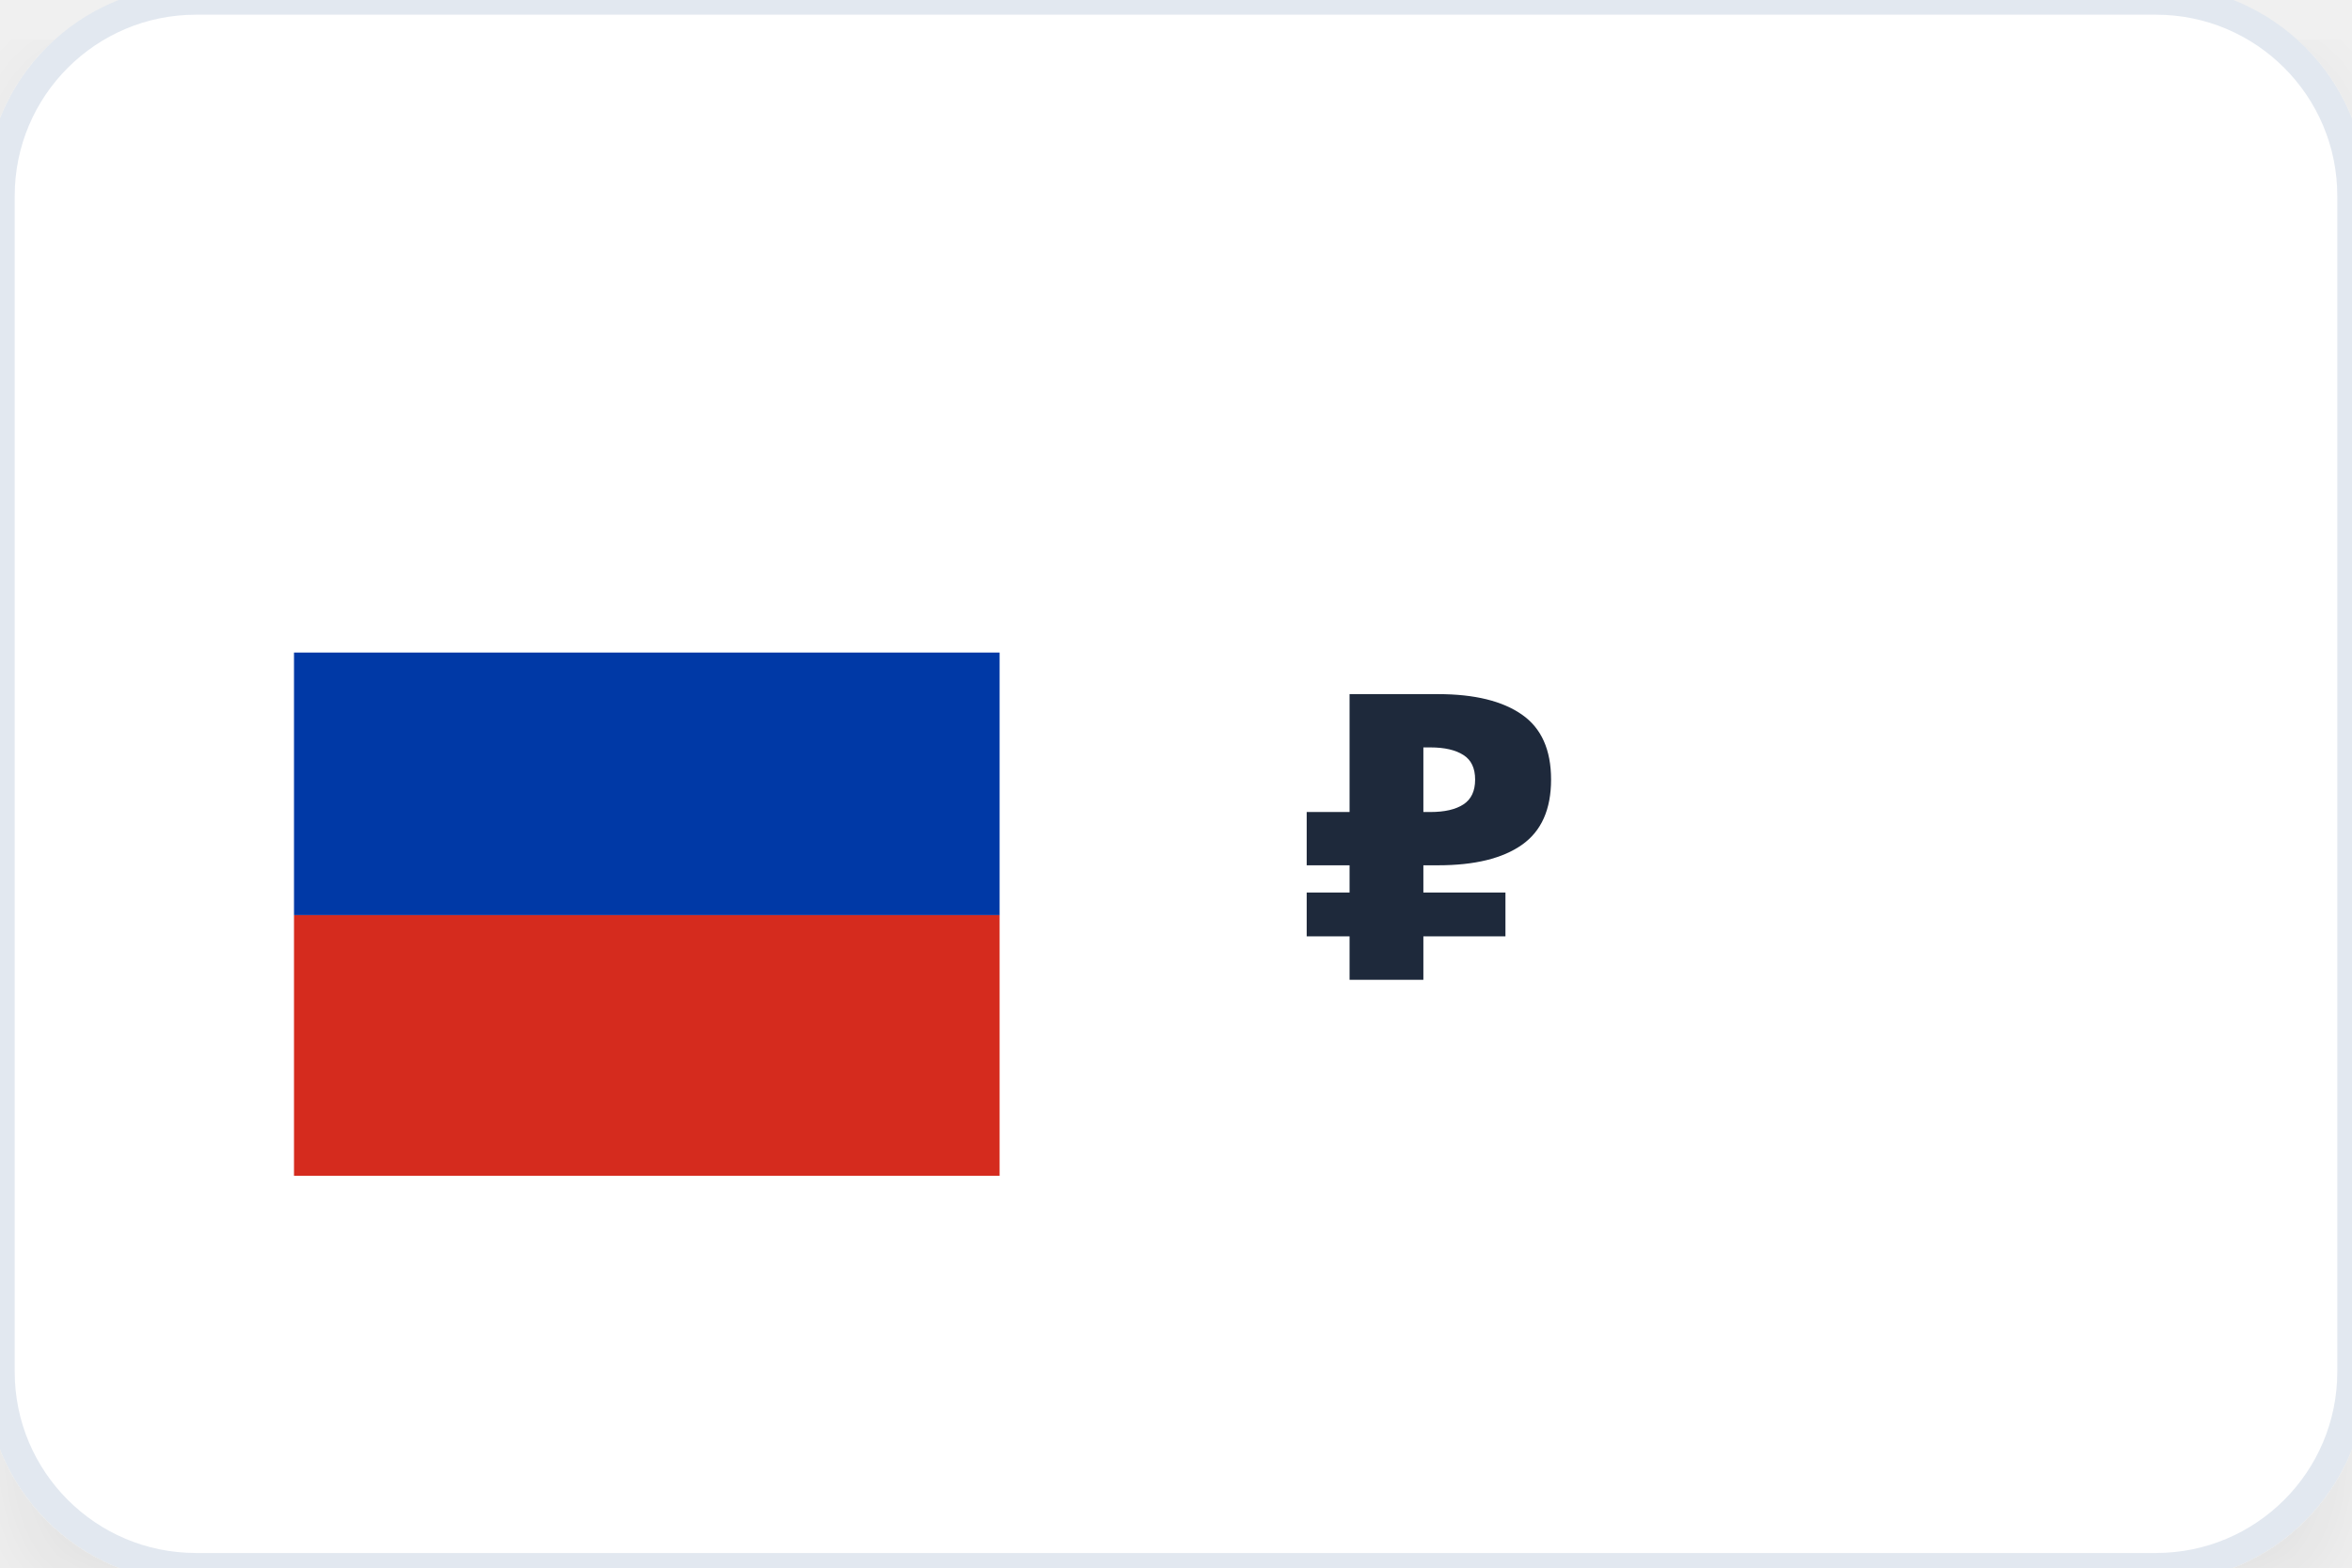
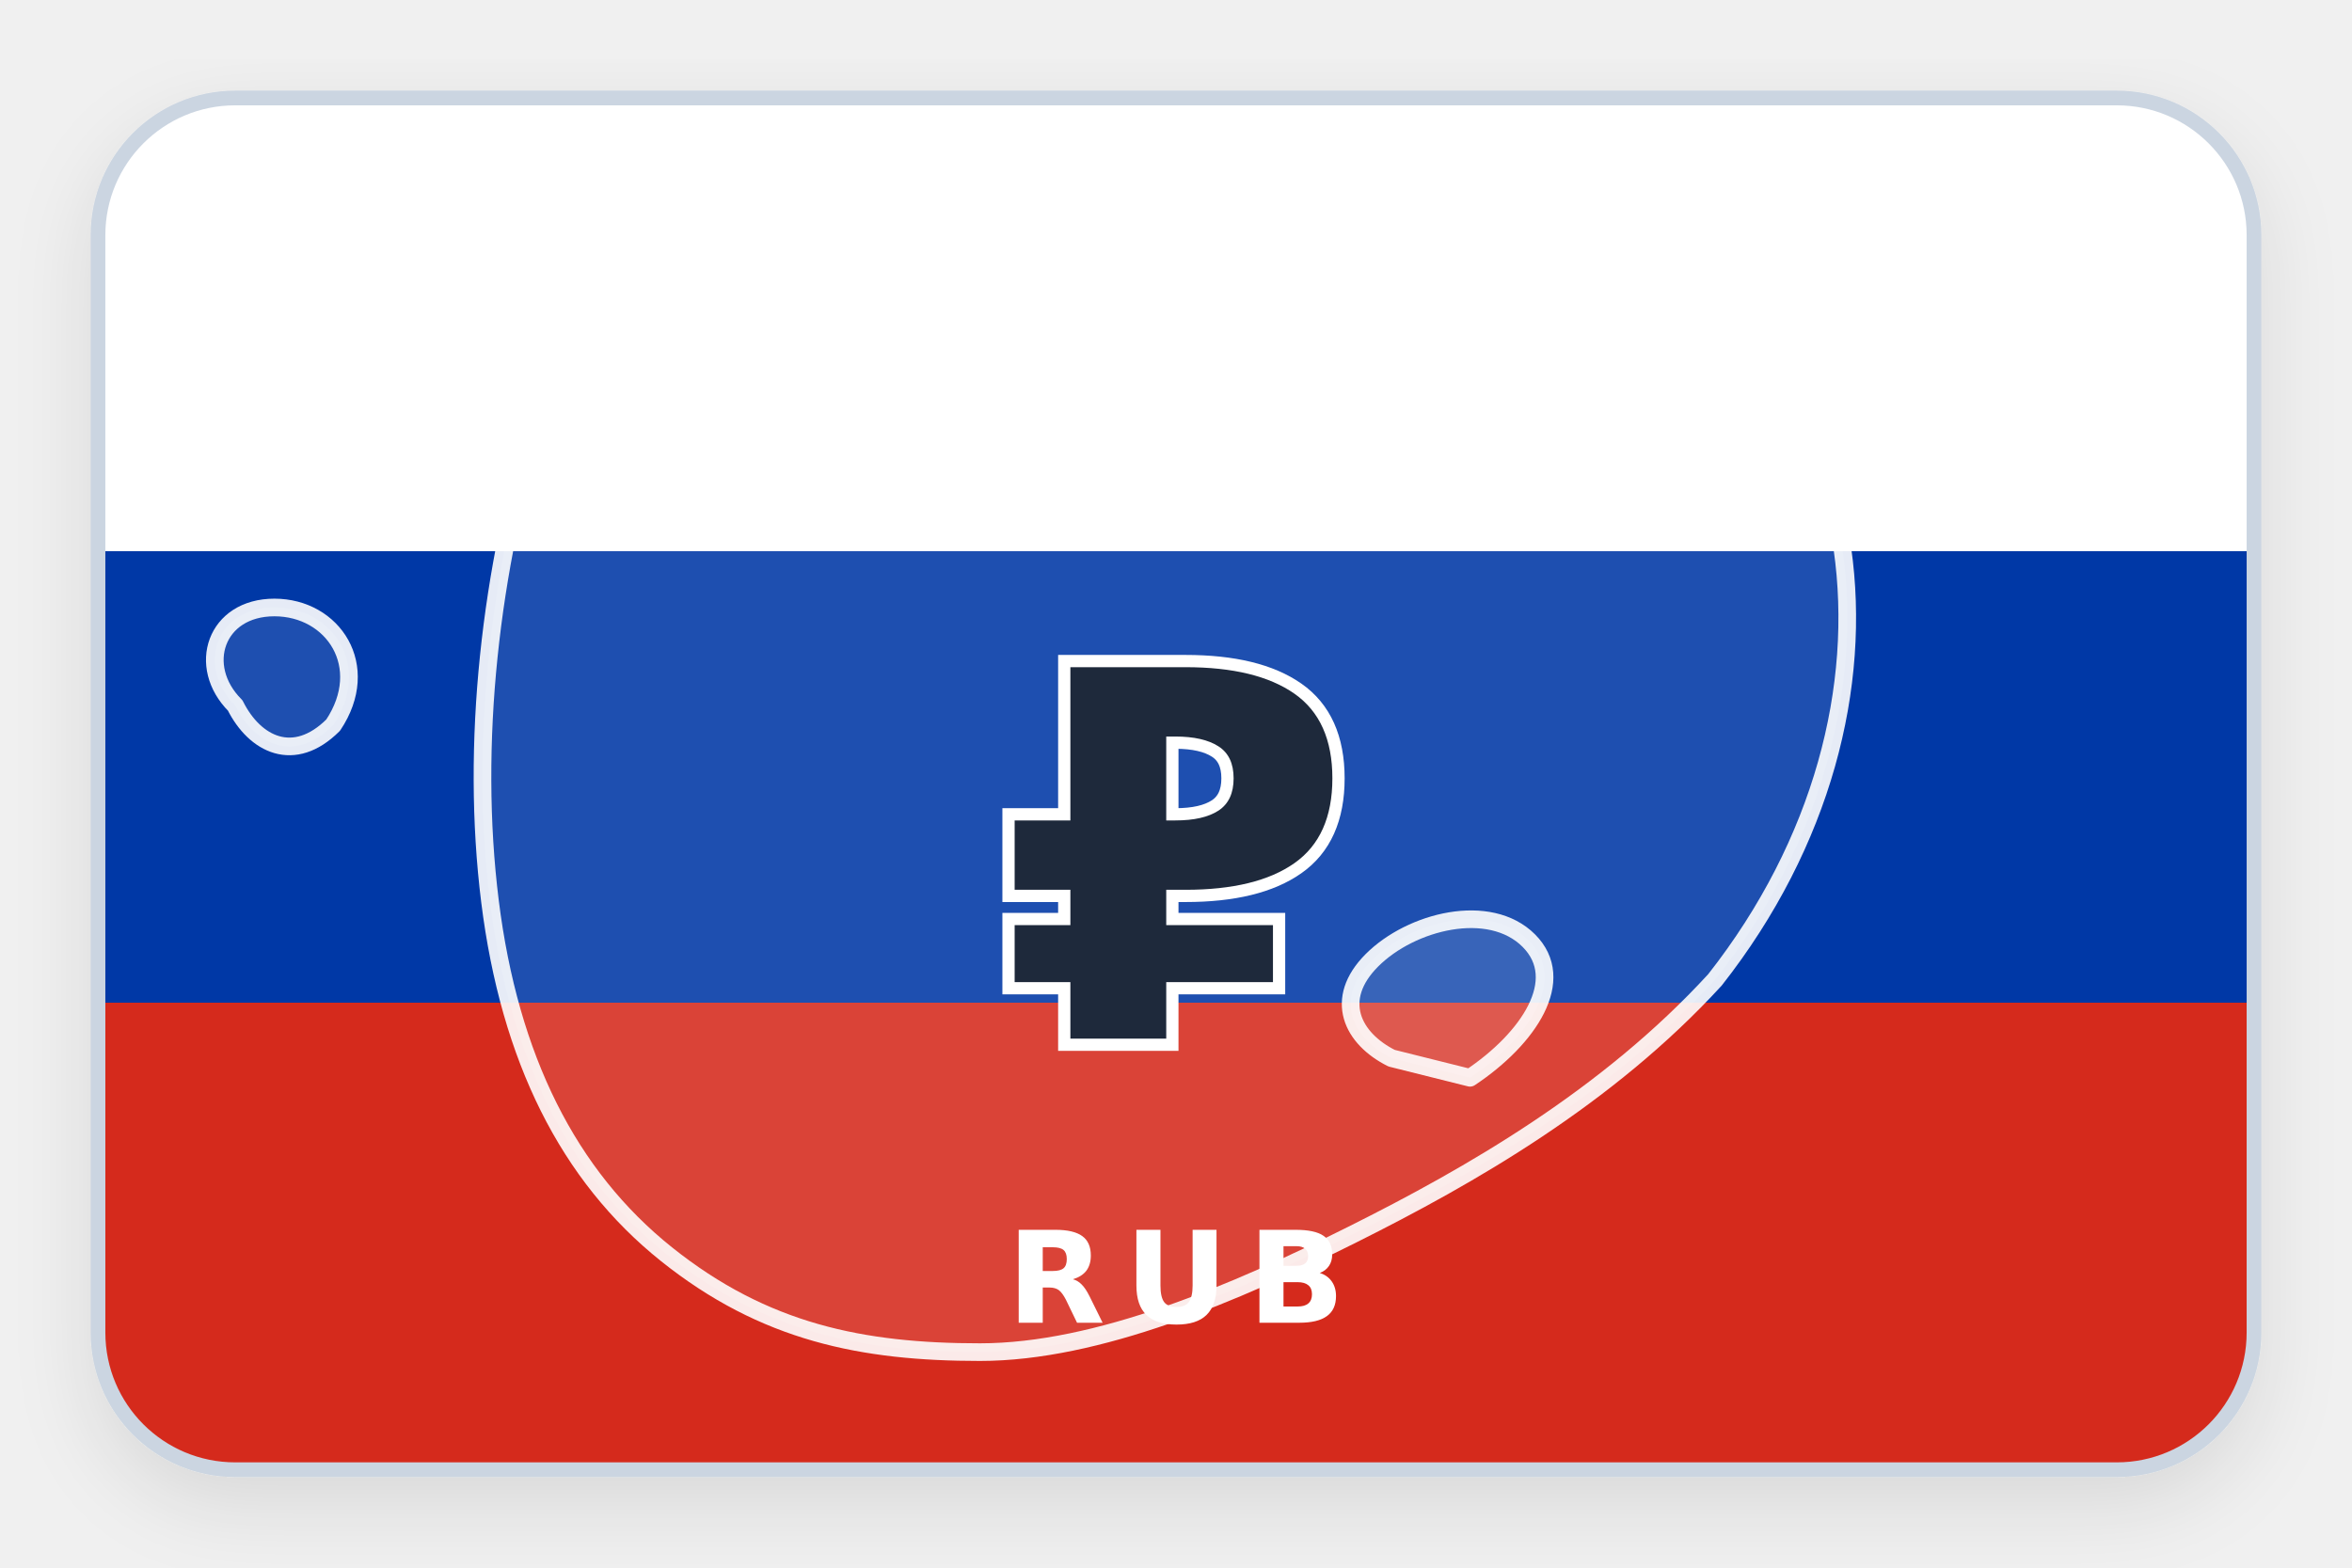
- <svg xmlns="http://www.w3.org/2000/svg" viewBox="0 0 120 80" width="120" height="80">
+ <svg xmlns="http://www.w3.org/2000/svg" viewBox="0 0 240 160" width="240" height="160">
  <defs>
-     <filter id="shadow" x="-5%" y="-5%" width="120%" height="120%">
-       <feDropShadow dx="0" dy="2" stdDeviation="3" flood-opacity="0.08" />
+     <filter id="card-shadow" x="-5%" y="-5%" width="120%" height="120%">
+       <feDropShadow dx="0" dy="3" stdDeviation="4" flood-color="#000" flood-opacity="0.1" />
    </filter>
+     <linearGradient id="flag-grad" x1="0" y1="0" x2="0" y2="1">
+       <stop offset="0%" stop-color="#fff" />
+       <stop offset="33%" stop-color="#fff" />
+       <stop offset="33%" stop-color="#0039A6" />
+       <stop offset="66%" stop-color="#0039A6" />
+       <stop offset="66%" stop-color="#D52B1E" />
+       <stop offset="100%" stop-color="#D52B1E" />
+     </linearGradient>
    <style>
-       .card { fill:#fff; stroke:#e2e8f0; stroke-width:1.5; rx:10; }
-       .symbol { font-family:'DejaVu Sans',Arial,sans-serif; font-size:20px; font-weight:bold; fill:#1e293b; text-anchor:middle; }
+       .card-bg { fill: url(#flag-grad); stroke: #cbd5e1; stroke-width: 1.5; }
+       .outline { fill: none; stroke: #ffffff; stroke-width: 1.8; stroke-opacity: 0.9; stroke-linejoin: round; stroke-linecap: round; }
+       .outline-fill { fill: #ffffff; fill-opacity: 0.12; }
+       .symbol { font-family: 'DejaVu Sans', 'Segoe UI', Arial, sans-serif; font-size: 52px; font-weight: 900; fill: #1e293b; text-anchor: middle; dominant-baseline: central; }
+       .symbol-outline { stroke: #ffffff; stroke-width: 2.5; paint-order: stroke fill; }
+       .label { font-family: 'DejaVu Sans', Arial, sans-serif; font-size: 13px; font-weight: 600; fill: #ffffff; text-anchor: middle; letter-spacing: 2px; }
    </style>
  </defs>
-   <rect width="120" height="80" rx="10" class="card" filter="url(#shadow)" />
-   <rect x="15" y="20" width="36" height="13.3" fill="#fff" />
-   <rect x="15" y="33.3" width="36" height="13.4" fill="#0039A6" />
-   <rect x="15" y="46.7" width="36" height="13.3" fill="#D52B1E" />
-   <text x="73" y="50" class="symbol">₽</text>
+   <rect x="10" y="10" width="220" height="140" rx="14" class="card-bg" filter="url(#card-shadow)" />
+   <g>
+     <path class="outline-fill outline" d="       M 58,30        C 65,26 78,24 90,25        C 100,26 110,22 122,20        C 140,18 158,20 170,26        C 180,32 186,42 188,56        C 190,70 186,86 175,100        C 164,112 150,120 138,126        C 126,132 112,138 100,138        C 88,138 78,136 68,128        C 58,120 52,108 50,92        C 48,76 50,58 55,42        Z     " />
+     <path class="outline-fill outline" d="       M 142,108        C 138,106 136,102 140,98        C 144,94 152,92 156,96        C 160,100 156,106 150,110        Z     " />
+     <path class="outline-fill outline" d="       M 24,72        C 20,68 22,62 28,62        C 34,62 38,68 34,74        C 30,78 26,76 24,72        Z     " />
+   </g>
+   <text x="120" y="88" class="symbol symbol-outline">₽</text>
+   <text x="120" y="135" class="label">RUB</text>
</svg>
